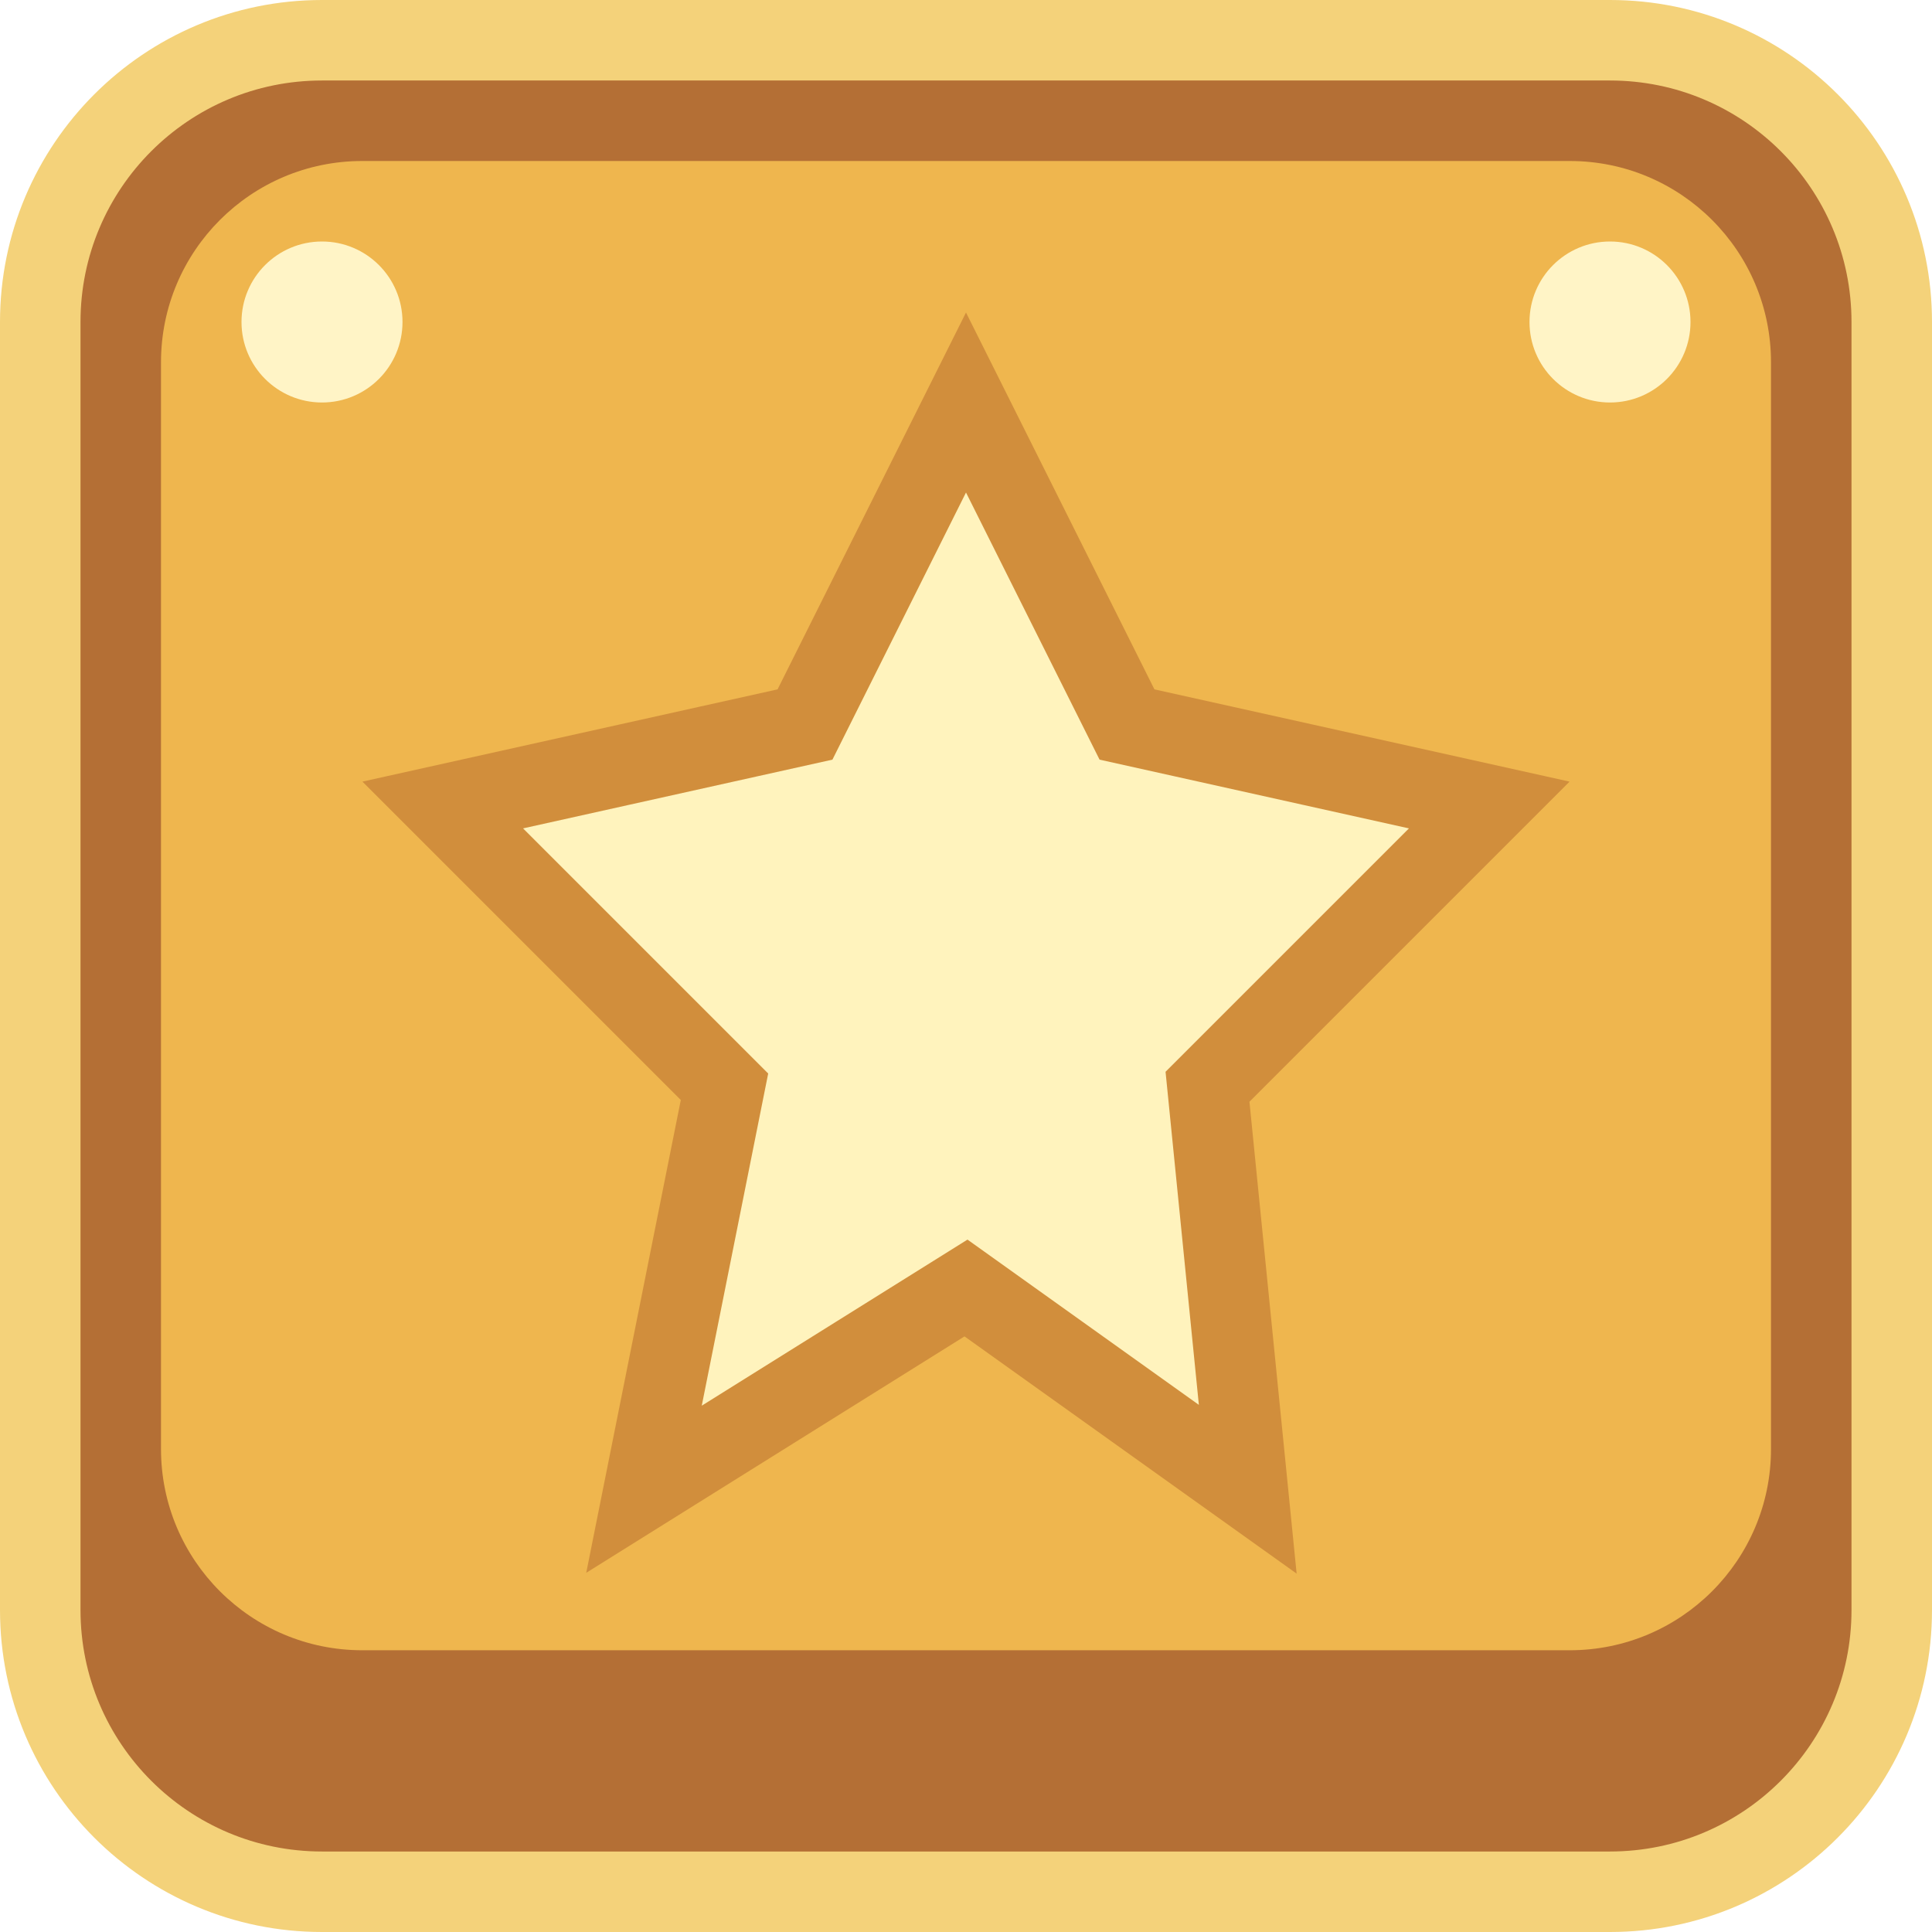
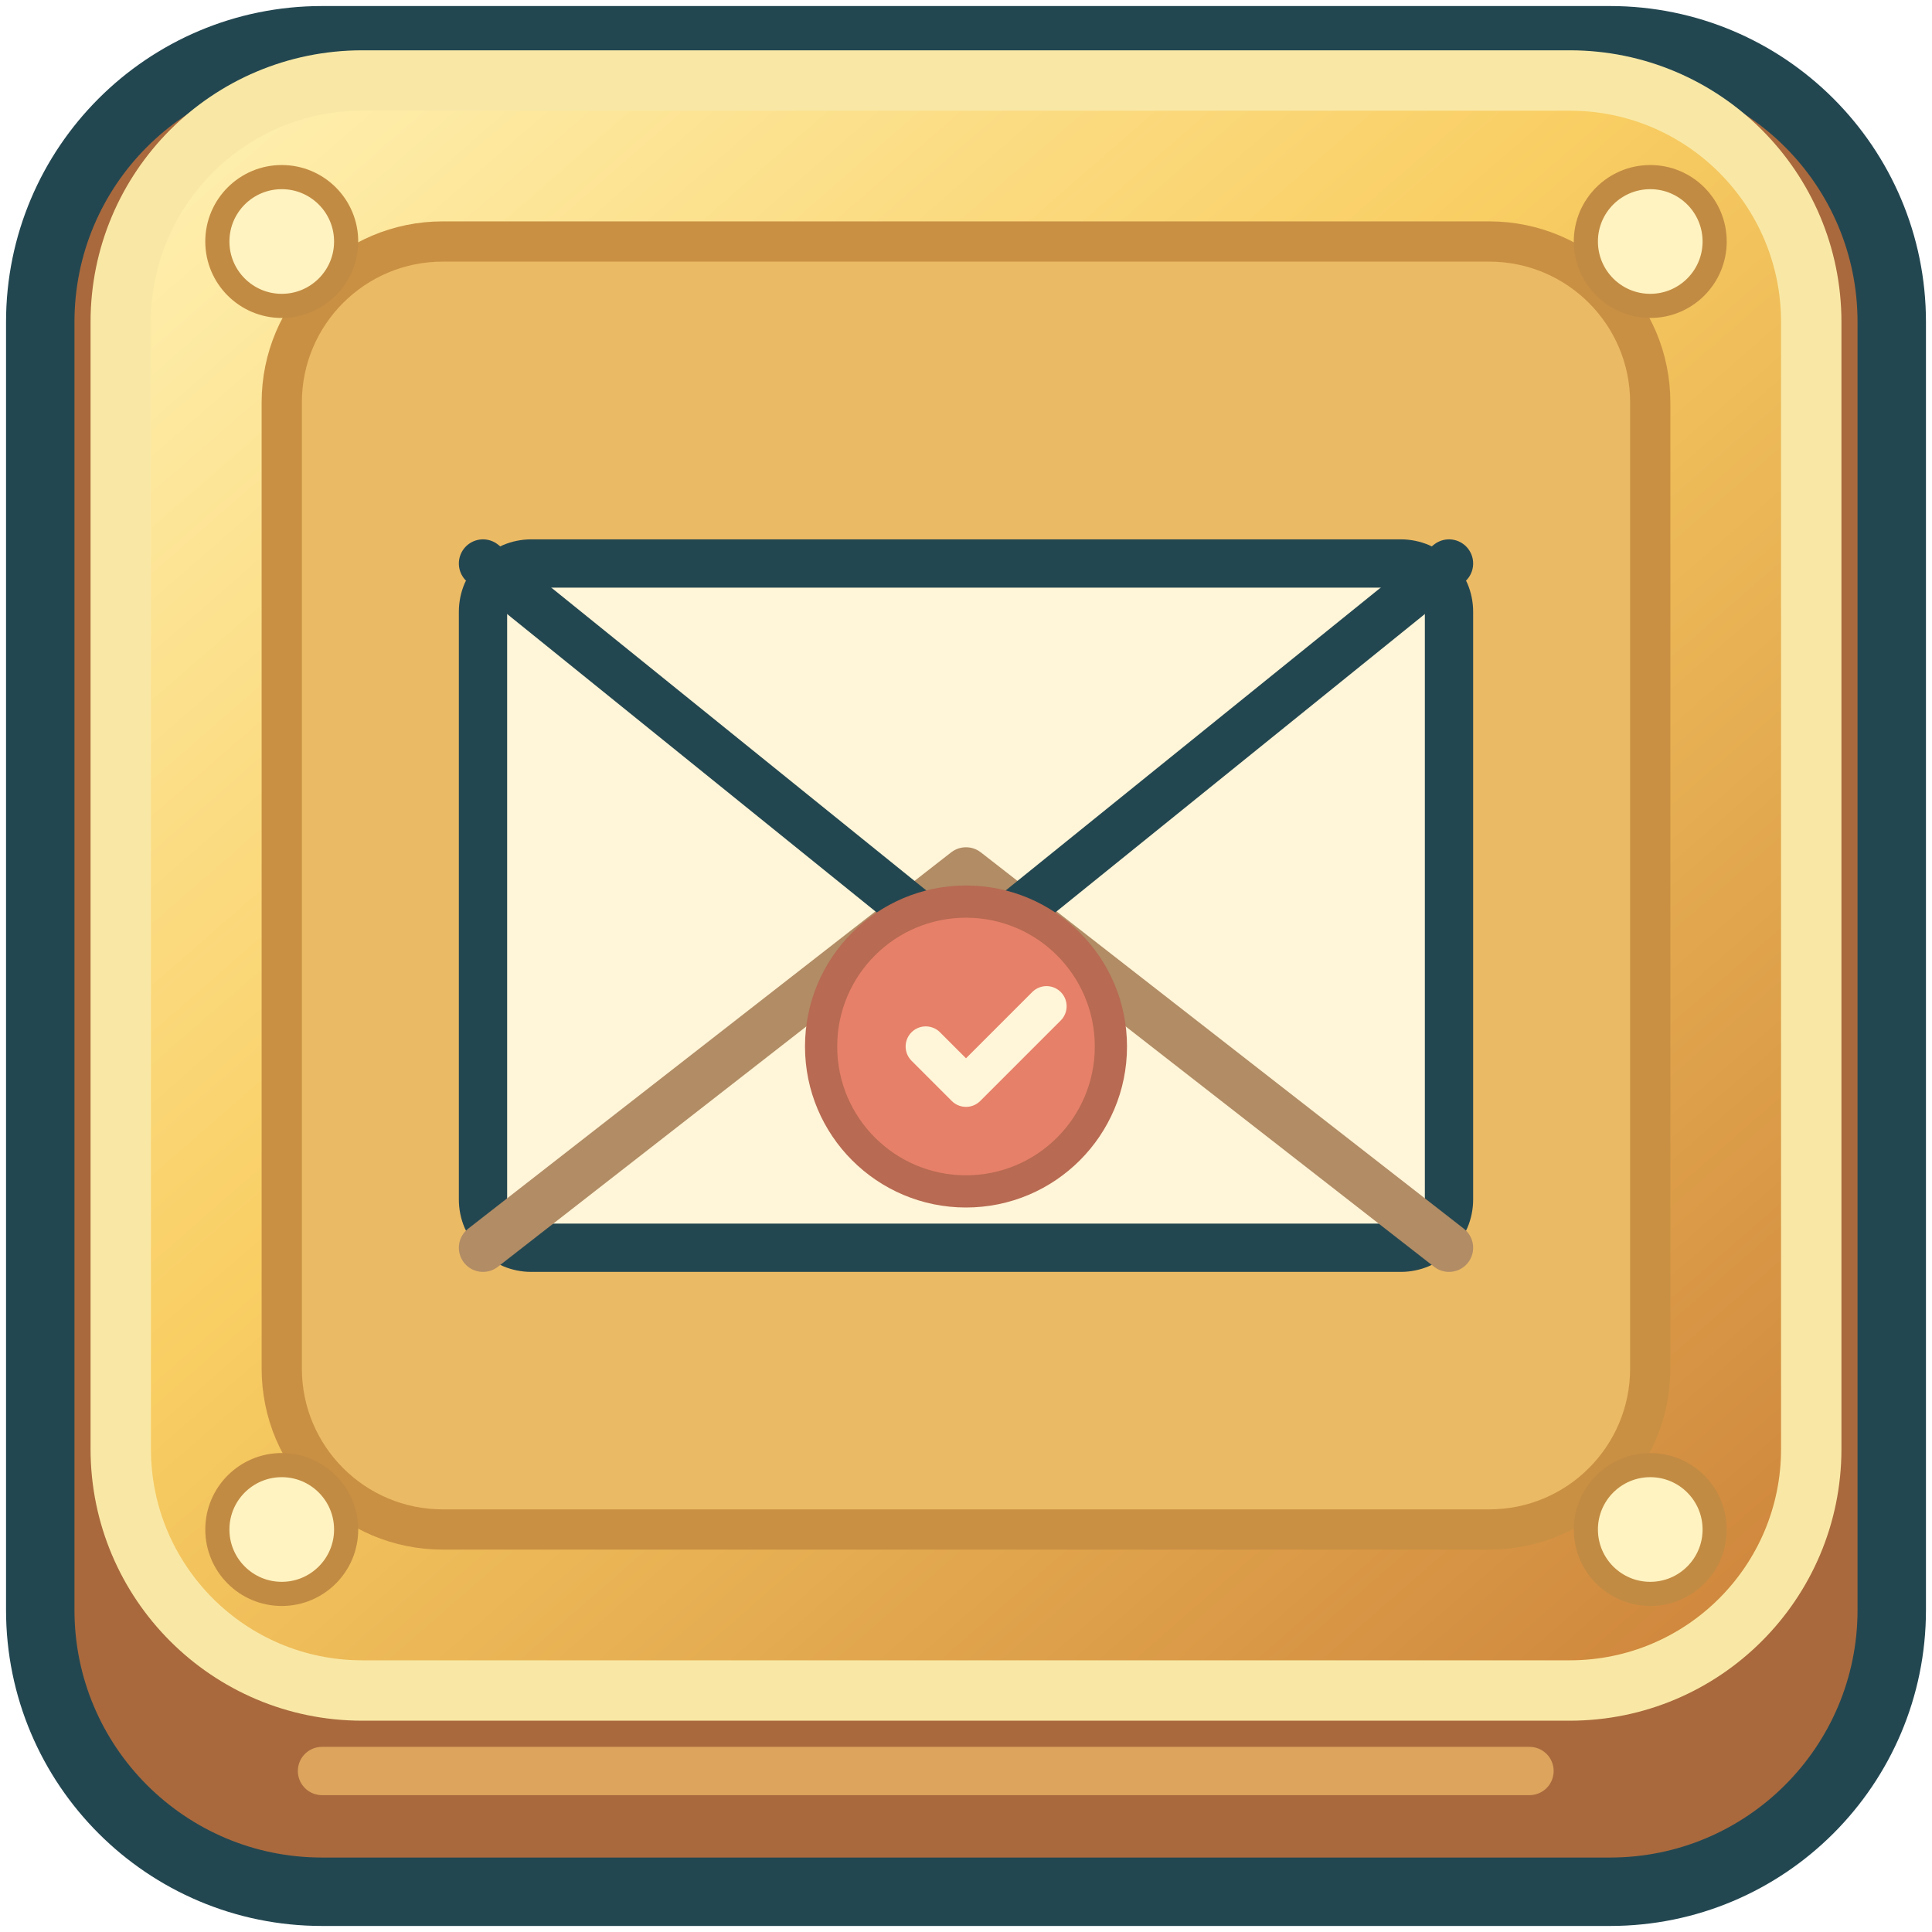
<svg xmlns="http://www.w3.org/2000/svg" width="48" height="48" viewBox="0 0 48 48">
-   <rect x="1" y="1" width="46" height="46" rx="7" fill="#b46f35" stroke="#f4d27a" stroke-width="2" />
-   <rect x="4" y="4" width="40" height="37" rx="5" fill="#efb64e" />
-   <path d="M24 10l4 8 9 2-7 7 1 10-7-5-8 5 2-10-7-7 9-2z" fill="#fff3bd" stroke="#d18e3c" stroke-width="2" />
-   <circle cx="8" cy="8" r="2" fill="#fff4c6" />
-   <circle cx="40" cy="8" r="2" fill="#fff4c6" />
+   <defs>
+     <linearGradient id="coat" x1="0" y1="0" x2=".8" y2="1">
+       <stop stop-color="#ffe5a0" />
+       <stop offset=".5" stop-color="#f5bd59" />
+       <stop offset="1" stop-color="#d68c3a" />
+     </linearGradient>
+     <linearGradient id="teal" x1="0" y1="0" x2=".8" y2="1">
+       <stop stop-color="#98e6cd" />
+       <stop offset=".55" stop-color="#48b8ae" />
+       <stop offset="1" stop-color="#23898d" />
+     </linearGradient>
+     <linearGradient id="coral" x1="0" y1="0" x2=".8" y2="1">
+       <stop stop-color="#ffd09b" />
+       <stop offset=".55" stop-color="#ef9471" />
+       <stop offset="1" stop-color="#cf6658" />
+     </linearGradient>
+     <linearGradient id="skin" x1="0" y1="0" x2=".8" y2="1">
+       <stop stop-color="#fff0cb" />
+       <stop offset="1" stop-color="#eab18b" />
+     </linearGradient>
+     <linearGradient id="brass" x1="0" y1="0" x2=".9" y2="1">
+       <stop stop-color="#fff3b7" />
+       <stop offset=".45" stop-color="#f9ce63" />
+       <stop offset="1" stop-color="#cf873d" />
+     </linearGradient>
+     <linearGradient id="rock" x1="0" y1="0" x2=".8" y2="1">
+       <stop stop-color="#548895" />
+       <stop offset="1" stop-color="#294956" />
+     </linearGradient>
+     <linearGradient id="dirt" x1="0" y1="0" x2="0" y2="1">
+       <stop stop-color="#bc8865" />
+       <stop offset="1" stop-color="#916753" />
+     </linearGradient>
+   </defs>
+   <rect x="1" y="1" width="46" height="46" rx="7" fill="#a9693d" stroke="#234751" stroke-width="1.7" />
+   <rect x="3" y="2" width="42" height="40" rx="6" fill="url(#brass)" stroke="#f9e8a5" stroke-width="1.5" />
+   <rect x="7" y="6" width="34" height="32" rx="4" fill="#ebba65" stroke="#c99043" stroke-width="1" />
+   <rect x="12" y="14" width="24" height="17" rx="1.2" fill="#fff5d8" stroke="#234751" stroke-width="1.2" />
+   <path d="M12 31l12.0 -9.35 12.0 9.35" fill="none" stroke="#b18c65" stroke-width="1.2" stroke-linecap="round" stroke-linejoin="round" />
+   <path d="M12 14l12.0 9.69 12.0 -9.69" fill="none" stroke="#234751" stroke-width="1.2" stroke-linecap="round" stroke-linejoin="round" />
+   <ellipse cx="24" cy="26" rx="3.6" ry="3.6" fill="#e68069" stroke="#b86a52" stroke-width="0.8" />
+   <path d="M23 26l1 1 2-2" fill="none" stroke="#fff5d8" stroke-width="1" stroke-linecap="round" stroke-linejoin="round" />
+   <ellipse cx="7" cy="6" rx="1.6" ry="1.6" fill="#fff3c1" stroke="#c28b43" stroke-width="0.6" />
+   <ellipse cx="7" cy="38" rx="1.6" ry="1.6" fill="#fff3c1" stroke="#c28b43" stroke-width="0.6" />
+   <ellipse cx="41" cy="6" rx="1.6" ry="1.6" fill="#fff3c1" stroke="#c28b43" stroke-width="0.6" />
+   <ellipse cx="41" cy="38" rx="1.6" ry="1.6" fill="#fff3c1" stroke="#c28b43" stroke-width="0.6" />
+   <path d="M8 44h30" fill="none" stroke="#dca45d" stroke-width="1.2" stroke-linecap="round" stroke-linejoin="round" />
</svg>
